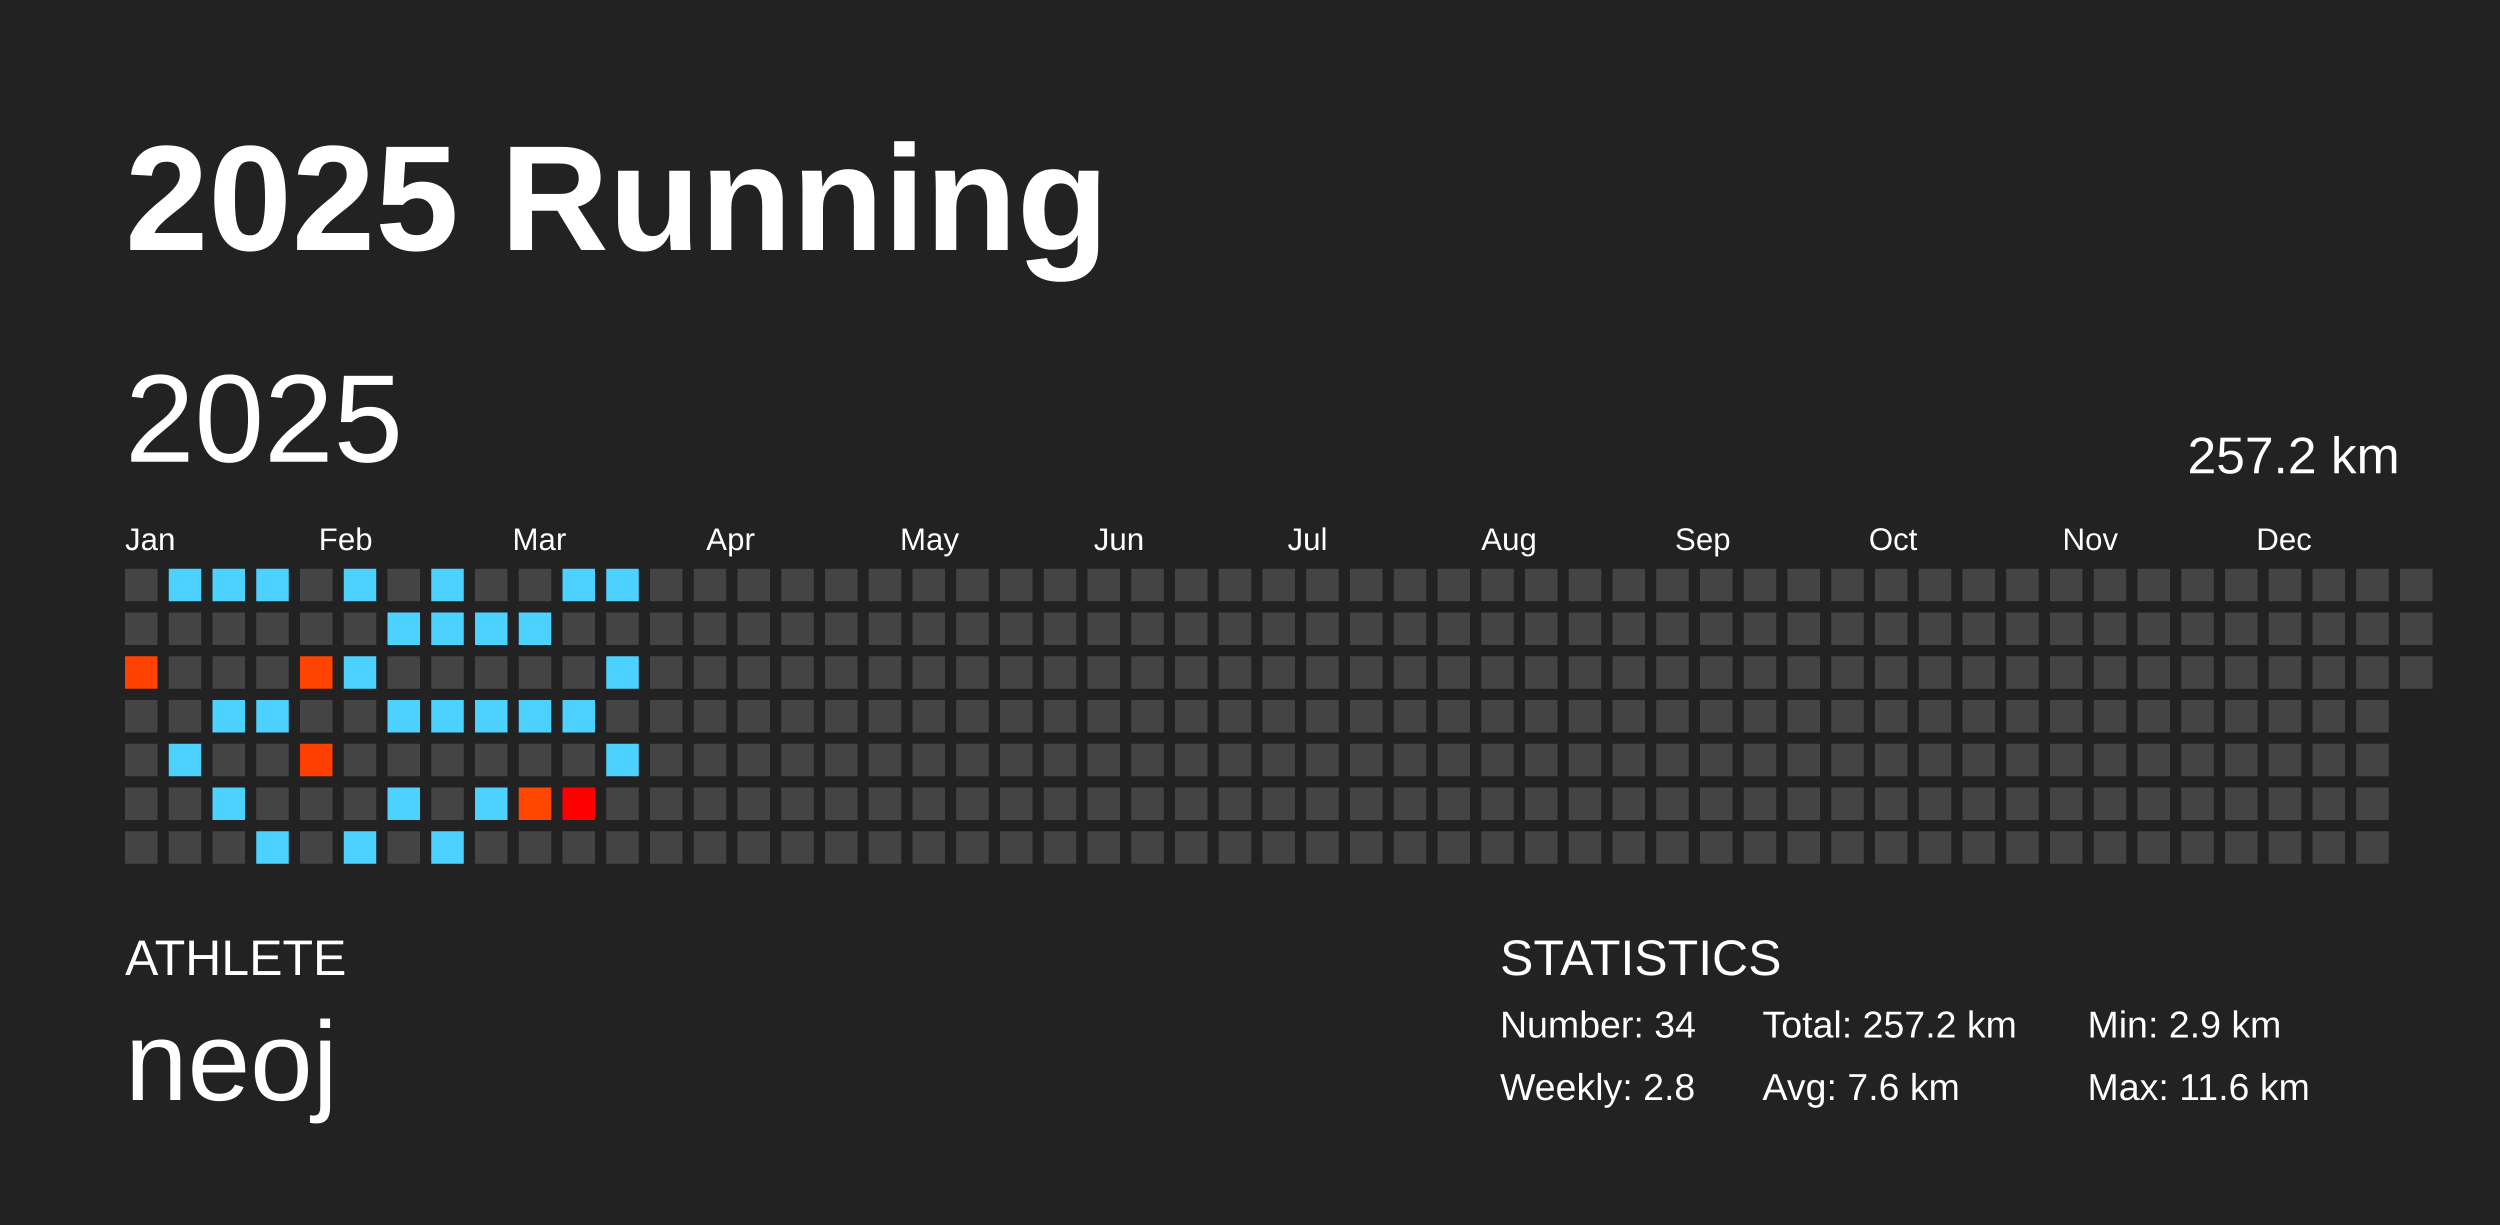
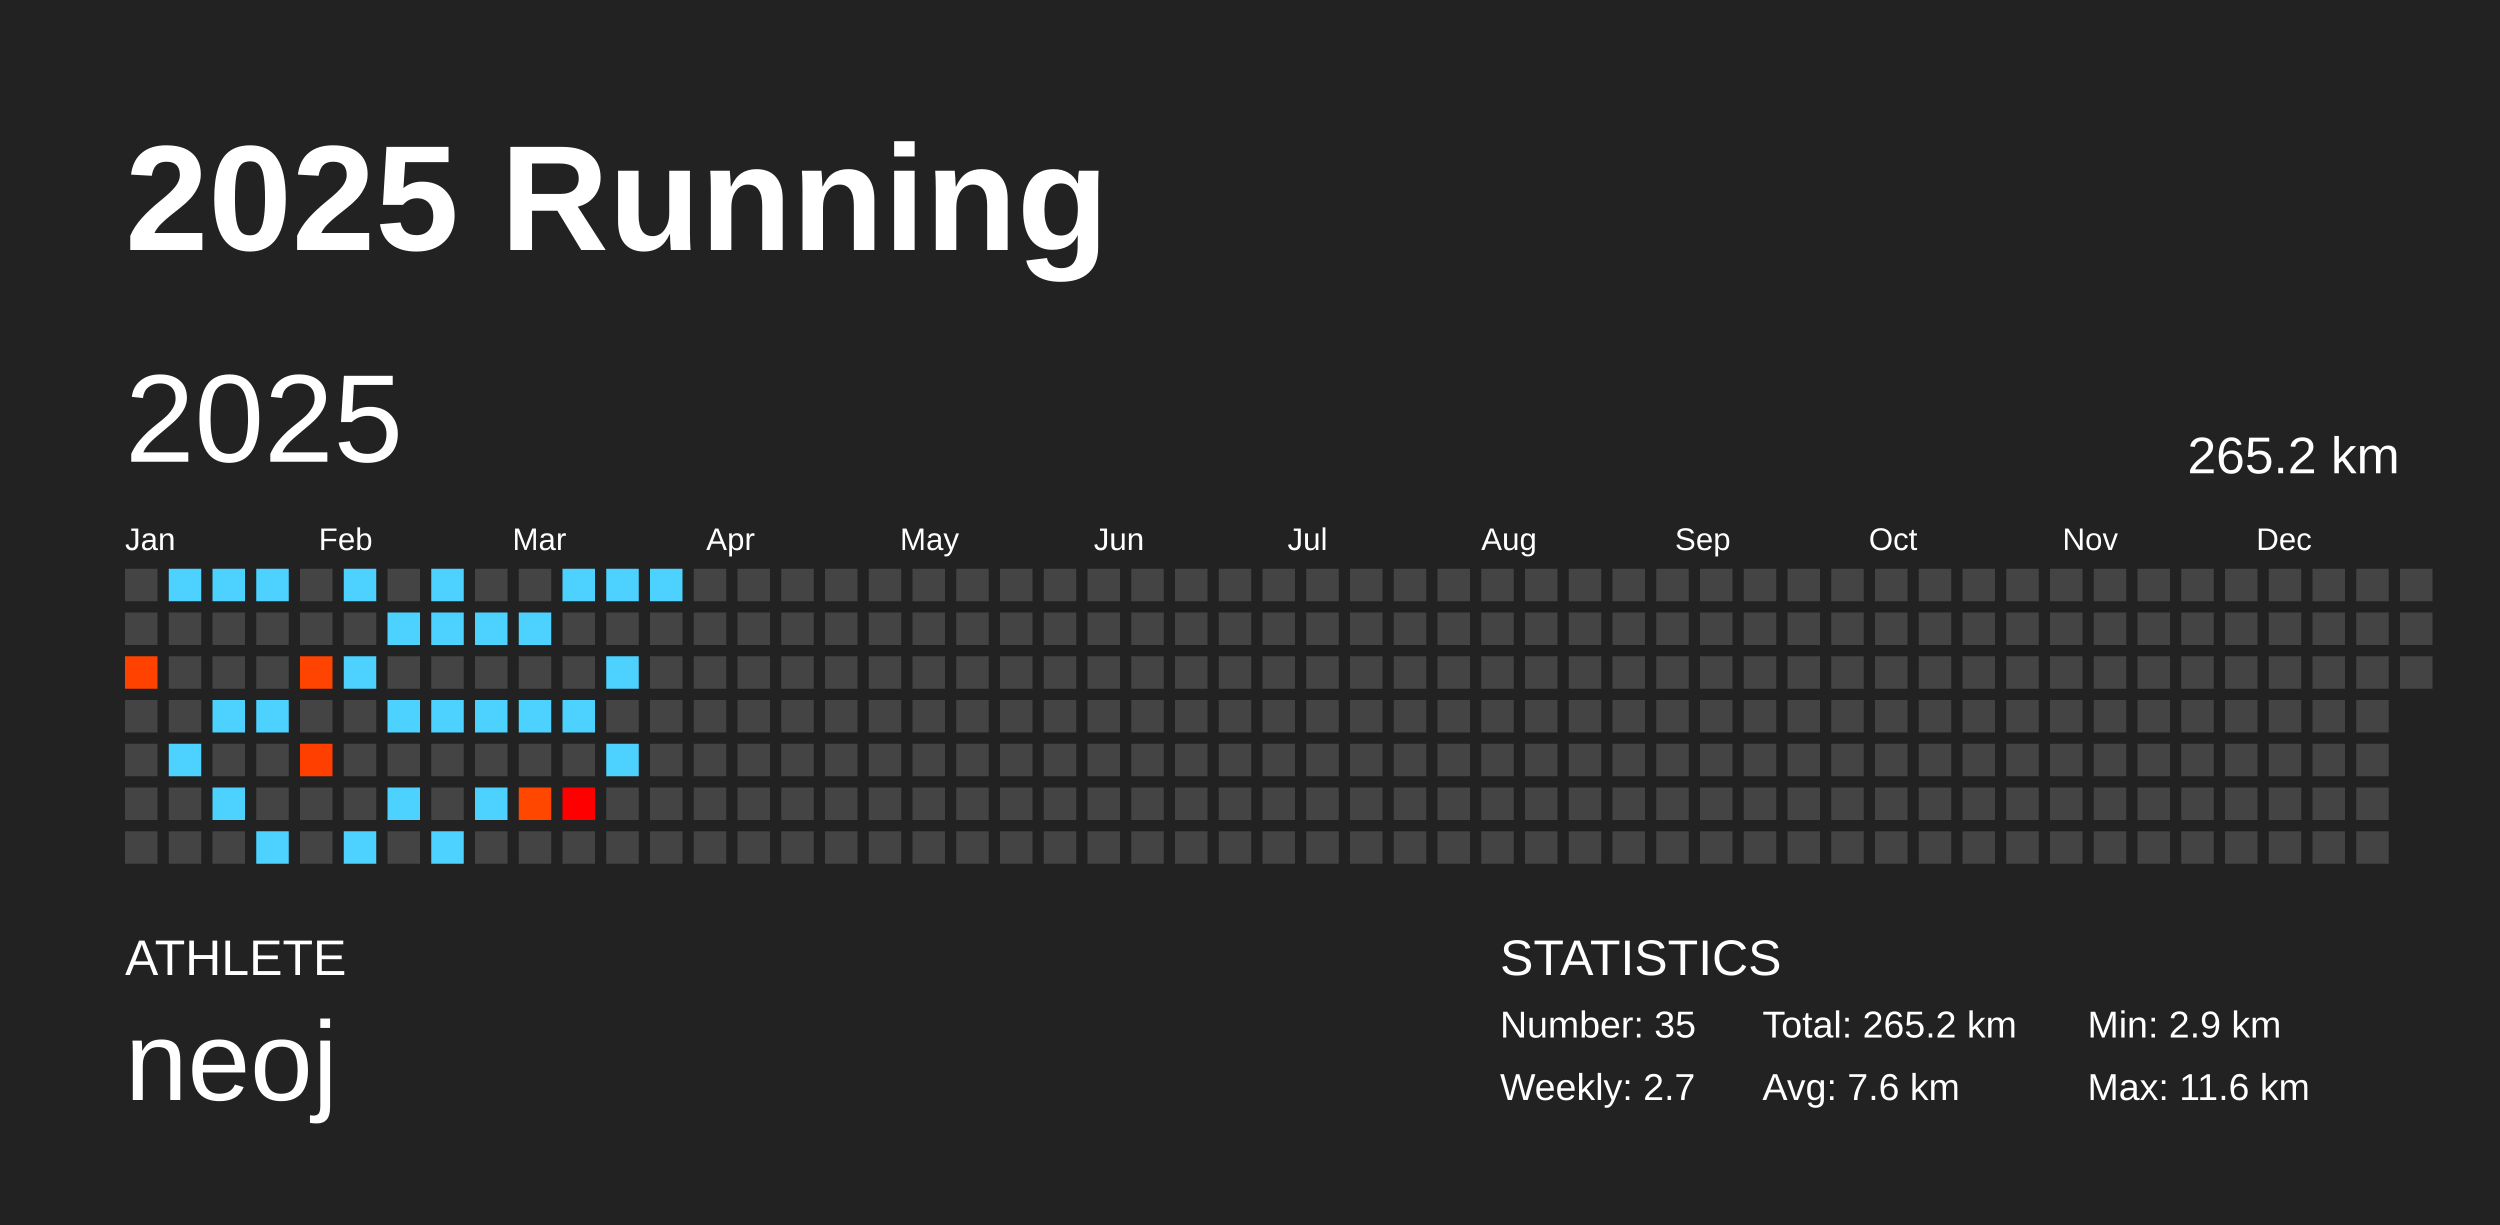
<svg xmlns="http://www.w3.org/2000/svg" baseProfile="full" height="98mm" version="1.1" viewBox="0,0,200,98" width="200mm">
  <defs />
  <rect fill="#222222" height="98" width="200" x="0" y="0" />
  <text fill="#FFFFFF" style="font-size:12px; font-family:Arial; font-weight:bold;" x="10" y="20">2025 Running</text>
  <text fill="#FFFFFF" style="font-size:4px; font-family:Arial" x="10" y="78">ATHLETE</text>
  <text fill="#FFFFFF" style="font-size:9px; font-family:Arial" x="10" y="88">neoj</text>
  <text fill="#FFFFFF" style="font-size:4px; font-family:Arial" x="120" y="78">STATISTICS</text>
-   <text fill="#FFFFFF" style="font-size:3px; font-family:Arial" x="120" y="83">Number: 34</text>
-   <text fill="#FFFFFF" style="font-size:3px; font-family:Arial" x="120" y="88">Weekly: 2.8</text>
-   <text fill="#FFFFFF" style="font-size:3px; font-family:Arial" x="141" y="83">Total: 257.2 km</text>
+   <text fill="#FFFFFF" style="font-size:3px; font-family:Arial" x="120" y="83">Number: 35</text>
+   <text fill="#FFFFFF" style="font-size:3px; font-family:Arial" x="120" y="88">Weekly: 2.7</text>
+   <text fill="#FFFFFF" style="font-size:3px; font-family:Arial" x="141" y="83">Total: 265.2 km</text>
  <text fill="#FFFFFF" style="font-size:3px; font-family:Arial" x="141" y="88">Avg: 7.6 km</text>
  <text fill="#FFFFFF" style="font-size:3px; font-family:Arial" x="167" y="83">Min: 2.9 km</text>
  <text fill="#FFFFFF" style="font-size:3px; font-family:Arial" x="167" y="88">Max: 11.6 km</text>
  <text dominant-baseline="hanging" fill="#FFFFFF" style="font-size:10.0px; font-family:Arial;" x="10" y="30">2025</text>
-   <text dominant-baseline="hanging" fill="#FFFFFF" style="font-size:4.125px; font-family:Arial;" x="175" y="35">257.2 km</text>
+   <text dominant-baseline="hanging" fill="#FFFFFF" style="font-size:4.125px; font-family:Arial;" x="175" y="35">265.2 km</text>
  <text fill="#FFFFFF" style="font-size:2.5px; font-family:Arial" x="10.0" y="44">Jan</text>
  <text fill="#FFFFFF" style="font-size:2.5px; font-family:Arial" x="25.5" y="44">Feb</text>
  <text fill="#FFFFFF" style="font-size:2.5px; font-family:Arial" x="41.0" y="44">Mar</text>
  <text fill="#FFFFFF" style="font-size:2.5px; font-family:Arial" x="56.5" y="44">Apr</text>
  <text fill="#FFFFFF" style="font-size:2.5px; font-family:Arial" x="72.0" y="44">May</text>
  <text fill="#FFFFFF" style="font-size:2.5px; font-family:Arial" x="87.5" y="44">Jun</text>
  <text fill="#FFFFFF" style="font-size:2.5px; font-family:Arial" x="103.0" y="44">Jul</text>
  <text fill="#FFFFFF" style="font-size:2.5px; font-family:Arial" x="118.5" y="44">Aug</text>
  <text fill="#FFFFFF" style="font-size:2.5px; font-family:Arial" x="134.0" y="44">Sep</text>
  <text fill="#FFFFFF" style="font-size:2.5px; font-family:Arial" x="149.5" y="44">Oct</text>
  <text fill="#FFFFFF" style="font-size:2.5px; font-family:Arial" x="165.0" y="44">Nov</text>
  <text fill="#FFFFFF" style="font-size:2.5px; font-family:Arial" x="180.5" y="44">Dec</text>
  <rect fill="#444444" height="2.6" width="2.6" x="10.0" y="45.5" />
  <rect fill="#444444" height="2.6" width="2.6" x="10.0" y="49.0" />
  <rect fill="#ff4200" height="2.6" width="2.6" x="10.0" y="52.5" />
  <rect fill="#444444" height="2.6" width="2.6" x="10.0" y="56.0" />
  <rect fill="#444444" height="2.6" width="2.6" x="10.0" y="59.5" />
  <rect fill="#444444" height="2.6" width="2.6" x="10.0" y="63.0" />
  <rect fill="#444444" height="2.6" width="2.6" x="10.0" y="66.5" />
  <rect fill="#4dd2ff" height="2.6" width="2.6" x="13.5" y="45.5" />
  <rect fill="#444444" height="2.6" width="2.6" x="13.5" y="49.0" />
  <rect fill="#444444" height="2.6" width="2.6" x="13.5" y="52.5" />
  <rect fill="#444444" height="2.6" width="2.6" x="13.5" y="56.0" />
  <rect fill="#4dd2ff" height="2.6" width="2.6" x="13.5" y="59.5" />
  <rect fill="#444444" height="2.6" width="2.6" x="13.5" y="63.0" />
  <rect fill="#444444" height="2.6" width="2.6" x="13.5" y="66.5" />
  <rect fill="#4dd2ff" height="2.6" width="2.6" x="17.0" y="45.5" />
  <rect fill="#444444" height="2.6" width="2.6" x="17.0" y="49.0" />
  <rect fill="#444444" height="2.6" width="2.6" x="17.0" y="52.5" />
  <rect fill="#4dd2ff" height="2.6" width="2.6" x="17.0" y="56.0" />
  <rect fill="#444444" height="2.6" width="2.6" x="17.0" y="59.5" />
  <rect fill="#4dd2ff" height="2.6" width="2.6" x="17.0" y="63.0" />
  <rect fill="#444444" height="2.6" width="2.6" x="17.0" y="66.5" />
  <rect fill="#4dd2ff" height="2.6" width="2.6" x="20.5" y="45.5" />
  <rect fill="#444444" height="2.6" width="2.6" x="20.5" y="49.0" />
  <rect fill="#444444" height="2.6" width="2.6" x="20.5" y="52.5" />
  <rect fill="#4dd2ff" height="2.6" width="2.6" x="20.5" y="56.0" />
  <rect fill="#444444" height="2.6" width="2.6" x="20.5" y="59.5" />
  <rect fill="#444444" height="2.6" width="2.6" x="20.5" y="63.0" />
  <rect fill="#4dd2ff" height="2.6" width="2.6" x="20.5" y="66.5" />
  <rect fill="#444444" height="2.6" width="2.6" x="24.0" y="45.5" />
  <rect fill="#444444" height="2.6" width="2.6" x="24.0" y="49.0" />
  <rect fill="#ff4300" height="2.6" width="2.6" x="24.0" y="52.5" />
  <rect fill="#444444" height="2.6" width="2.6" x="24.0" y="56.0" />
  <rect fill="#ff3f00" height="2.6" width="2.6" x="24.0" y="59.5" />
  <rect fill="#444444" height="2.6" width="2.6" x="24.0" y="63.0" />
  <rect fill="#444444" height="2.6" width="2.6" x="24.0" y="66.5" />
  <rect fill="#4dd2ff" height="2.6" width="2.6" x="27.5" y="45.5" />
  <rect fill="#444444" height="2.6" width="2.6" x="27.5" y="49.0" />
  <rect fill="#4dd2ff" height="2.6" width="2.6" x="27.5" y="52.5" />
  <rect fill="#444444" height="2.6" width="2.6" x="27.5" y="56.0" />
  <rect fill="#444444" height="2.6" width="2.6" x="27.5" y="59.5" />
  <rect fill="#444444" height="2.6" width="2.6" x="27.5" y="63.0" />
  <rect fill="#4dd2ff" height="2.6" width="2.6" x="27.5" y="66.5" />
  <rect fill="#444444" height="2.6" width="2.6" x="31.0" y="45.5" />
  <rect fill="#4dd2ff" height="2.6" width="2.6" x="31.0" y="49.0" />
  <rect fill="#444444" height="2.6" width="2.6" x="31.0" y="52.5" />
  <rect fill="#4dd2ff" height="2.6" width="2.6" x="31.0" y="56.0" />
  <rect fill="#444444" height="2.6" width="2.6" x="31.0" y="59.5" />
  <rect fill="#4dd2ff" height="2.6" width="2.6" x="31.0" y="63.0" />
  <rect fill="#444444" height="2.6" width="2.6" x="31.0" y="66.5" />
  <rect fill="#4dd2ff" height="2.6" width="2.6" x="34.5" y="45.5" />
  <rect fill="#4dd2ff" height="2.6" width="2.6" x="34.5" y="49.0" />
  <rect fill="#444444" height="2.6" width="2.6" x="34.5" y="52.5" />
  <rect fill="#4dd2ff" height="2.6" width="2.6" x="34.5" y="56.0" />
  <rect fill="#444444" height="2.6" width="2.6" x="34.5" y="59.5" />
  <rect fill="#444444" height="2.6" width="2.6" x="34.5" y="63.0" />
  <rect fill="#4dd2ff" height="2.6" width="2.6" x="34.5" y="66.5" />
  <rect fill="#444444" height="2.6" width="2.6" x="38.0" y="45.5" />
  <rect fill="#4dd2ff" height="2.6" width="2.6" x="38.0" y="49.0" />
  <rect fill="#444444" height="2.6" width="2.6" x="38.0" y="52.5" />
  <rect fill="#4dd2ff" height="2.6" width="2.6" x="38.0" y="56.0" />
  <rect fill="#444444" height="2.6" width="2.6" x="38.0" y="59.5" />
  <rect fill="#4dd2ff" height="2.6" width="2.6" x="38.0" y="63.0" />
  <rect fill="#444444" height="2.6" width="2.6" x="38.0" y="66.5" />
  <rect fill="#444444" height="2.6" width="2.6" x="41.5" y="45.5" />
  <rect fill="#4dd2ff" height="2.6" width="2.6" x="41.5" y="49.0" />
  <rect fill="#444444" height="2.6" width="2.6" x="41.5" y="52.5" />
  <rect fill="#4dd2ff" height="2.6" width="2.6" x="41.5" y="56.0" />
  <rect fill="#444444" height="2.6" width="2.6" x="41.5" y="59.5" />
  <rect fill="#ff4700" height="2.6" width="2.6" x="41.5" y="63.0" />
  <rect fill="#444444" height="2.6" width="2.6" x="41.5" y="66.5" />
  <rect fill="#4dd2ff" height="2.6" width="2.6" x="45.0" y="45.5" />
  <rect fill="#444444" height="2.6" width="2.6" x="45.0" y="49.0" />
  <rect fill="#444444" height="2.6" width="2.6" x="45.0" y="52.5" />
  <rect fill="#4dd2ff" height="2.6" width="2.6" x="45.0" y="56.0" />
  <rect fill="#444444" height="2.6" width="2.6" x="45.0" y="59.5" />
  <rect fill="#ff0000" height="2.6" width="2.6" x="45.0" y="63.0" />
  <rect fill="#444444" height="2.6" width="2.6" x="45.0" y="66.5" />
  <rect fill="#4dd2ff" height="2.6" width="2.6" x="48.5" y="45.5" />
  <rect fill="#444444" height="2.6" width="2.6" x="48.5" y="49.0" />
  <rect fill="#4dd2ff" height="2.6" width="2.6" x="48.5" y="52.5" />
  <rect fill="#444444" height="2.6" width="2.6" x="48.5" y="56.0" />
  <rect fill="#4dd2ff" height="2.6" width="2.6" x="48.5" y="59.5" />
  <rect fill="#444444" height="2.6" width="2.6" x="48.5" y="63.0" />
  <rect fill="#444444" height="2.6" width="2.6" x="48.5" y="66.5" />
-   <rect fill="#444444" height="2.6" width="2.6" x="52.0" y="45.5" />
+   <rect fill="#4dd2ff" height="2.6" width="2.6" x="52.0" y="45.5" />
  <rect fill="#444444" height="2.6" width="2.6" x="52.0" y="49.0" />
  <rect fill="#444444" height="2.6" width="2.6" x="52.0" y="52.5" />
  <rect fill="#444444" height="2.6" width="2.6" x="52.0" y="56.0" />
  <rect fill="#444444" height="2.6" width="2.6" x="52.0" y="59.5" />
  <rect fill="#444444" height="2.6" width="2.6" x="52.0" y="63.0" />
  <rect fill="#444444" height="2.6" width="2.6" x="52.0" y="66.5" />
  <rect fill="#444444" height="2.6" width="2.6" x="55.5" y="45.5" />
  <rect fill="#444444" height="2.6" width="2.6" x="55.5" y="49.0" />
  <rect fill="#444444" height="2.6" width="2.6" x="55.5" y="52.5" />
  <rect fill="#444444" height="2.6" width="2.6" x="55.5" y="56.0" />
  <rect fill="#444444" height="2.6" width="2.6" x="55.5" y="59.5" />
  <rect fill="#444444" height="2.6" width="2.6" x="55.5" y="63.0" />
  <rect fill="#444444" height="2.6" width="2.6" x="55.5" y="66.5" />
  <rect fill="#444444" height="2.6" width="2.6" x="59.0" y="45.5" />
  <rect fill="#444444" height="2.6" width="2.6" x="59.0" y="49.0" />
  <rect fill="#444444" height="2.6" width="2.6" x="59.0" y="52.5" />
  <rect fill="#444444" height="2.6" width="2.6" x="59.0" y="56.0" />
  <rect fill="#444444" height="2.6" width="2.6" x="59.0" y="59.5" />
  <rect fill="#444444" height="2.6" width="2.6" x="59.0" y="63.0" />
  <rect fill="#444444" height="2.6" width="2.6" x="59.0" y="66.5" />
  <rect fill="#444444" height="2.6" width="2.6" x="62.5" y="45.5" />
  <rect fill="#444444" height="2.6" width="2.6" x="62.5" y="49.0" />
  <rect fill="#444444" height="2.6" width="2.6" x="62.5" y="52.5" />
  <rect fill="#444444" height="2.6" width="2.6" x="62.5" y="56.0" />
  <rect fill="#444444" height="2.6" width="2.6" x="62.5" y="59.5" />
  <rect fill="#444444" height="2.6" width="2.6" x="62.5" y="63.0" />
  <rect fill="#444444" height="2.6" width="2.6" x="62.5" y="66.5" />
  <rect fill="#444444" height="2.6" width="2.6" x="66.0" y="45.5" />
  <rect fill="#444444" height="2.6" width="2.6" x="66.0" y="49.0" />
  <rect fill="#444444" height="2.6" width="2.6" x="66.0" y="52.5" />
  <rect fill="#444444" height="2.6" width="2.6" x="66.0" y="56.0" />
  <rect fill="#444444" height="2.6" width="2.6" x="66.0" y="59.5" />
  <rect fill="#444444" height="2.6" width="2.6" x="66.0" y="63.0" />
  <rect fill="#444444" height="2.6" width="2.6" x="66.0" y="66.5" />
  <rect fill="#444444" height="2.6" width="2.6" x="69.5" y="45.5" />
  <rect fill="#444444" height="2.6" width="2.6" x="69.5" y="49.0" />
  <rect fill="#444444" height="2.6" width="2.6" x="69.5" y="52.5" />
  <rect fill="#444444" height="2.6" width="2.6" x="69.5" y="56.0" />
  <rect fill="#444444" height="2.6" width="2.6" x="69.5" y="59.5" />
  <rect fill="#444444" height="2.6" width="2.6" x="69.5" y="63.0" />
  <rect fill="#444444" height="2.6" width="2.6" x="69.5" y="66.5" />
  <rect fill="#444444" height="2.6" width="2.6" x="73.0" y="45.5" />
  <rect fill="#444444" height="2.6" width="2.6" x="73.0" y="49.0" />
  <rect fill="#444444" height="2.6" width="2.6" x="73.0" y="52.5" />
  <rect fill="#444444" height="2.6" width="2.6" x="73.0" y="56.0" />
  <rect fill="#444444" height="2.6" width="2.6" x="73.0" y="59.5" />
  <rect fill="#444444" height="2.6" width="2.6" x="73.0" y="63.0" />
  <rect fill="#444444" height="2.6" width="2.6" x="73.0" y="66.5" />
  <rect fill="#444444" height="2.6" width="2.6" x="76.5" y="45.5" />
  <rect fill="#444444" height="2.6" width="2.6" x="76.5" y="49.0" />
  <rect fill="#444444" height="2.6" width="2.6" x="76.5" y="52.5" />
  <rect fill="#444444" height="2.6" width="2.6" x="76.5" y="56.0" />
  <rect fill="#444444" height="2.6" width="2.6" x="76.5" y="59.5" />
  <rect fill="#444444" height="2.6" width="2.6" x="76.5" y="63.0" />
  <rect fill="#444444" height="2.6" width="2.6" x="76.5" y="66.5" />
  <rect fill="#444444" height="2.6" width="2.6" x="80.0" y="45.5" />
  <rect fill="#444444" height="2.6" width="2.6" x="80.0" y="49.0" />
  <rect fill="#444444" height="2.6" width="2.6" x="80.0" y="52.5" />
  <rect fill="#444444" height="2.6" width="2.6" x="80.0" y="56.0" />
  <rect fill="#444444" height="2.6" width="2.6" x="80.0" y="59.5" />
  <rect fill="#444444" height="2.6" width="2.6" x="80.0" y="63.0" />
  <rect fill="#444444" height="2.6" width="2.6" x="80.0" y="66.5" />
  <rect fill="#444444" height="2.6" width="2.6" x="83.5" y="45.5" />
  <rect fill="#444444" height="2.6" width="2.6" x="83.5" y="49.0" />
  <rect fill="#444444" height="2.6" width="2.6" x="83.5" y="52.5" />
  <rect fill="#444444" height="2.6" width="2.6" x="83.5" y="56.0" />
  <rect fill="#444444" height="2.6" width="2.6" x="83.5" y="59.5" />
  <rect fill="#444444" height="2.6" width="2.6" x="83.5" y="63.0" />
  <rect fill="#444444" height="2.6" width="2.6" x="83.5" y="66.5" />
  <rect fill="#444444" height="2.6" width="2.6" x="87.0" y="45.5" />
  <rect fill="#444444" height="2.6" width="2.6" x="87.0" y="49.0" />
  <rect fill="#444444" height="2.6" width="2.6" x="87.0" y="52.5" />
  <rect fill="#444444" height="2.6" width="2.6" x="87.0" y="56.0" />
  <rect fill="#444444" height="2.6" width="2.6" x="87.0" y="59.5" />
  <rect fill="#444444" height="2.6" width="2.6" x="87.0" y="63.0" />
  <rect fill="#444444" height="2.6" width="2.6" x="87.0" y="66.5" />
  <rect fill="#444444" height="2.6" width="2.6" x="90.5" y="45.5" />
  <rect fill="#444444" height="2.6" width="2.6" x="90.5" y="49.0" />
  <rect fill="#444444" height="2.6" width="2.6" x="90.5" y="52.5" />
  <rect fill="#444444" height="2.6" width="2.6" x="90.5" y="56.0" />
  <rect fill="#444444" height="2.6" width="2.6" x="90.5" y="59.5" />
  <rect fill="#444444" height="2.6" width="2.6" x="90.5" y="63.0" />
  <rect fill="#444444" height="2.6" width="2.6" x="90.5" y="66.5" />
  <rect fill="#444444" height="2.6" width="2.6" x="94.0" y="45.5" />
  <rect fill="#444444" height="2.6" width="2.6" x="94.0" y="49.0" />
  <rect fill="#444444" height="2.6" width="2.6" x="94.0" y="52.5" />
  <rect fill="#444444" height="2.6" width="2.6" x="94.0" y="56.0" />
  <rect fill="#444444" height="2.6" width="2.6" x="94.0" y="59.5" />
  <rect fill="#444444" height="2.6" width="2.6" x="94.0" y="63.0" />
  <rect fill="#444444" height="2.6" width="2.6" x="94.0" y="66.5" />
  <rect fill="#444444" height="2.6" width="2.6" x="97.5" y="45.5" />
  <rect fill="#444444" height="2.6" width="2.6" x="97.5" y="49.0" />
  <rect fill="#444444" height="2.6" width="2.6" x="97.5" y="52.5" />
  <rect fill="#444444" height="2.6" width="2.6" x="97.5" y="56.0" />
  <rect fill="#444444" height="2.6" width="2.6" x="97.5" y="59.5" />
  <rect fill="#444444" height="2.6" width="2.6" x="97.5" y="63.0" />
  <rect fill="#444444" height="2.6" width="2.6" x="97.5" y="66.5" />
  <rect fill="#444444" height="2.6" width="2.6" x="101.0" y="45.5" />
  <rect fill="#444444" height="2.6" width="2.6" x="101.0" y="49.0" />
  <rect fill="#444444" height="2.6" width="2.6" x="101.0" y="52.5" />
  <rect fill="#444444" height="2.6" width="2.6" x="101.0" y="56.0" />
  <rect fill="#444444" height="2.6" width="2.6" x="101.0" y="59.5" />
  <rect fill="#444444" height="2.6" width="2.6" x="101.0" y="63.0" />
  <rect fill="#444444" height="2.6" width="2.6" x="101.0" y="66.5" />
  <rect fill="#444444" height="2.6" width="2.6" x="104.5" y="45.5" />
  <rect fill="#444444" height="2.6" width="2.6" x="104.5" y="49.0" />
  <rect fill="#444444" height="2.6" width="2.6" x="104.5" y="52.5" />
  <rect fill="#444444" height="2.6" width="2.6" x="104.5" y="56.0" />
  <rect fill="#444444" height="2.6" width="2.6" x="104.5" y="59.5" />
  <rect fill="#444444" height="2.6" width="2.6" x="104.5" y="63.0" />
  <rect fill="#444444" height="2.6" width="2.6" x="104.5" y="66.5" />
  <rect fill="#444444" height="2.6" width="2.6" x="108.0" y="45.5" />
  <rect fill="#444444" height="2.6" width="2.6" x="108.0" y="49.0" />
  <rect fill="#444444" height="2.6" width="2.6" x="108.0" y="52.5" />
  <rect fill="#444444" height="2.6" width="2.6" x="108.0" y="56.0" />
  <rect fill="#444444" height="2.6" width="2.6" x="108.0" y="59.5" />
  <rect fill="#444444" height="2.6" width="2.6" x="108.0" y="63.0" />
  <rect fill="#444444" height="2.6" width="2.6" x="108.0" y="66.5" />
  <rect fill="#444444" height="2.6" width="2.6" x="111.5" y="45.5" />
  <rect fill="#444444" height="2.6" width="2.6" x="111.5" y="49.0" />
  <rect fill="#444444" height="2.6" width="2.6" x="111.5" y="52.5" />
  <rect fill="#444444" height="2.6" width="2.6" x="111.5" y="56.0" />
  <rect fill="#444444" height="2.6" width="2.6" x="111.5" y="59.5" />
  <rect fill="#444444" height="2.6" width="2.6" x="111.5" y="63.0" />
  <rect fill="#444444" height="2.6" width="2.6" x="111.5" y="66.5" />
  <rect fill="#444444" height="2.6" width="2.6" x="115.0" y="45.5" />
  <rect fill="#444444" height="2.6" width="2.6" x="115.0" y="49.0" />
  <rect fill="#444444" height="2.6" width="2.6" x="115.0" y="52.5" />
  <rect fill="#444444" height="2.6" width="2.6" x="115.0" y="56.0" />
  <rect fill="#444444" height="2.6" width="2.6" x="115.0" y="59.5" />
  <rect fill="#444444" height="2.6" width="2.6" x="115.0" y="63.0" />
  <rect fill="#444444" height="2.6" width="2.6" x="115.0" y="66.5" />
  <rect fill="#444444" height="2.6" width="2.6" x="118.5" y="45.5" />
  <rect fill="#444444" height="2.6" width="2.6" x="118.5" y="49.0" />
  <rect fill="#444444" height="2.6" width="2.6" x="118.5" y="52.5" />
  <rect fill="#444444" height="2.6" width="2.6" x="118.5" y="56.0" />
  <rect fill="#444444" height="2.6" width="2.6" x="118.5" y="59.5" />
  <rect fill="#444444" height="2.6" width="2.6" x="118.5" y="63.0" />
  <rect fill="#444444" height="2.6" width="2.6" x="118.5" y="66.5" />
  <rect fill="#444444" height="2.6" width="2.6" x="122.0" y="45.5" />
  <rect fill="#444444" height="2.6" width="2.6" x="122.0" y="49.0" />
  <rect fill="#444444" height="2.6" width="2.6" x="122.0" y="52.5" />
  <rect fill="#444444" height="2.6" width="2.6" x="122.0" y="56.0" />
  <rect fill="#444444" height="2.6" width="2.6" x="122.0" y="59.5" />
  <rect fill="#444444" height="2.6" width="2.6" x="122.0" y="63.0" />
  <rect fill="#444444" height="2.6" width="2.6" x="122.0" y="66.5" />
  <rect fill="#444444" height="2.6" width="2.6" x="125.5" y="45.5" />
  <rect fill="#444444" height="2.6" width="2.6" x="125.5" y="49.0" />
  <rect fill="#444444" height="2.6" width="2.6" x="125.5" y="52.5" />
  <rect fill="#444444" height="2.6" width="2.6" x="125.5" y="56.0" />
  <rect fill="#444444" height="2.6" width="2.6" x="125.5" y="59.5" />
  <rect fill="#444444" height="2.6" width="2.6" x="125.5" y="63.0" />
  <rect fill="#444444" height="2.6" width="2.6" x="125.5" y="66.5" />
  <rect fill="#444444" height="2.6" width="2.6" x="129.0" y="45.5" />
  <rect fill="#444444" height="2.6" width="2.6" x="129.0" y="49.0" />
  <rect fill="#444444" height="2.6" width="2.6" x="129.0" y="52.5" />
  <rect fill="#444444" height="2.6" width="2.6" x="129.0" y="56.0" />
  <rect fill="#444444" height="2.6" width="2.6" x="129.0" y="59.5" />
  <rect fill="#444444" height="2.6" width="2.6" x="129.0" y="63.0" />
  <rect fill="#444444" height="2.6" width="2.6" x="129.0" y="66.5" />
  <rect fill="#444444" height="2.6" width="2.6" x="132.5" y="45.5" />
  <rect fill="#444444" height="2.6" width="2.6" x="132.5" y="49.0" />
  <rect fill="#444444" height="2.6" width="2.6" x="132.5" y="52.5" />
  <rect fill="#444444" height="2.6" width="2.6" x="132.5" y="56.0" />
  <rect fill="#444444" height="2.6" width="2.6" x="132.5" y="59.5" />
  <rect fill="#444444" height="2.6" width="2.6" x="132.5" y="63.0" />
  <rect fill="#444444" height="2.6" width="2.6" x="132.5" y="66.5" />
  <rect fill="#444444" height="2.6" width="2.6" x="136.0" y="45.5" />
  <rect fill="#444444" height="2.6" width="2.6" x="136.0" y="49.0" />
  <rect fill="#444444" height="2.6" width="2.6" x="136.0" y="52.5" />
  <rect fill="#444444" height="2.6" width="2.6" x="136.0" y="56.0" />
  <rect fill="#444444" height="2.6" width="2.6" x="136.0" y="59.5" />
  <rect fill="#444444" height="2.6" width="2.6" x="136.0" y="63.0" />
  <rect fill="#444444" height="2.6" width="2.6" x="136.0" y="66.5" />
  <rect fill="#444444" height="2.6" width="2.6" x="139.5" y="45.5" />
  <rect fill="#444444" height="2.6" width="2.6" x="139.5" y="49.0" />
  <rect fill="#444444" height="2.6" width="2.6" x="139.5" y="52.5" />
  <rect fill="#444444" height="2.6" width="2.6" x="139.5" y="56.0" />
  <rect fill="#444444" height="2.6" width="2.6" x="139.5" y="59.5" />
  <rect fill="#444444" height="2.6" width="2.6" x="139.5" y="63.0" />
  <rect fill="#444444" height="2.6" width="2.6" x="139.5" y="66.5" />
  <rect fill="#444444" height="2.6" width="2.6" x="143.0" y="45.5" />
  <rect fill="#444444" height="2.6" width="2.6" x="143.0" y="49.0" />
  <rect fill="#444444" height="2.6" width="2.6" x="143.0" y="52.5" />
  <rect fill="#444444" height="2.6" width="2.6" x="143.0" y="56.0" />
  <rect fill="#444444" height="2.6" width="2.6" x="143.0" y="59.5" />
  <rect fill="#444444" height="2.6" width="2.6" x="143.0" y="63.0" />
  <rect fill="#444444" height="2.6" width="2.6" x="143.0" y="66.5" />
  <rect fill="#444444" height="2.6" width="2.6" x="146.5" y="45.5" />
  <rect fill="#444444" height="2.6" width="2.6" x="146.5" y="49.0" />
  <rect fill="#444444" height="2.6" width="2.6" x="146.5" y="52.5" />
  <rect fill="#444444" height="2.6" width="2.6" x="146.5" y="56.0" />
  <rect fill="#444444" height="2.6" width="2.6" x="146.5" y="59.5" />
  <rect fill="#444444" height="2.6" width="2.6" x="146.5" y="63.0" />
  <rect fill="#444444" height="2.6" width="2.6" x="146.5" y="66.5" />
  <rect fill="#444444" height="2.6" width="2.6" x="150.0" y="45.5" />
  <rect fill="#444444" height="2.6" width="2.6" x="150.0" y="49.0" />
  <rect fill="#444444" height="2.6" width="2.6" x="150.0" y="52.5" />
  <rect fill="#444444" height="2.6" width="2.6" x="150.0" y="56.0" />
  <rect fill="#444444" height="2.6" width="2.6" x="150.0" y="59.5" />
  <rect fill="#444444" height="2.6" width="2.6" x="150.0" y="63.0" />
  <rect fill="#444444" height="2.6" width="2.6" x="150.0" y="66.5" />
  <rect fill="#444444" height="2.6" width="2.6" x="153.5" y="45.5" />
  <rect fill="#444444" height="2.6" width="2.6" x="153.5" y="49.0" />
  <rect fill="#444444" height="2.6" width="2.6" x="153.5" y="52.5" />
  <rect fill="#444444" height="2.6" width="2.6" x="153.5" y="56.0" />
  <rect fill="#444444" height="2.6" width="2.6" x="153.5" y="59.5" />
  <rect fill="#444444" height="2.6" width="2.6" x="153.5" y="63.0" />
  <rect fill="#444444" height="2.6" width="2.6" x="153.5" y="66.5" />
  <rect fill="#444444" height="2.6" width="2.6" x="157.0" y="45.5" />
  <rect fill="#444444" height="2.6" width="2.6" x="157.0" y="49.0" />
  <rect fill="#444444" height="2.6" width="2.6" x="157.0" y="52.5" />
  <rect fill="#444444" height="2.6" width="2.6" x="157.0" y="56.0" />
  <rect fill="#444444" height="2.6" width="2.6" x="157.0" y="59.5" />
  <rect fill="#444444" height="2.6" width="2.6" x="157.0" y="63.0" />
  <rect fill="#444444" height="2.6" width="2.6" x="157.0" y="66.5" />
  <rect fill="#444444" height="2.6" width="2.6" x="160.5" y="45.5" />
  <rect fill="#444444" height="2.6" width="2.6" x="160.5" y="49.0" />
  <rect fill="#444444" height="2.6" width="2.6" x="160.5" y="52.5" />
  <rect fill="#444444" height="2.6" width="2.6" x="160.5" y="56.0" />
  <rect fill="#444444" height="2.6" width="2.6" x="160.5" y="59.5" />
  <rect fill="#444444" height="2.6" width="2.6" x="160.5" y="63.0" />
  <rect fill="#444444" height="2.6" width="2.6" x="160.5" y="66.5" />
  <rect fill="#444444" height="2.6" width="2.6" x="164.0" y="45.5" />
  <rect fill="#444444" height="2.6" width="2.6" x="164.0" y="49.0" />
  <rect fill="#444444" height="2.6" width="2.6" x="164.0" y="52.5" />
  <rect fill="#444444" height="2.6" width="2.6" x="164.0" y="56.0" />
  <rect fill="#444444" height="2.6" width="2.6" x="164.0" y="59.5" />
  <rect fill="#444444" height="2.6" width="2.6" x="164.0" y="63.0" />
  <rect fill="#444444" height="2.6" width="2.6" x="164.0" y="66.5" />
  <rect fill="#444444" height="2.6" width="2.6" x="167.5" y="45.5" />
  <rect fill="#444444" height="2.6" width="2.6" x="167.5" y="49.0" />
  <rect fill="#444444" height="2.6" width="2.6" x="167.5" y="52.5" />
  <rect fill="#444444" height="2.6" width="2.6" x="167.5" y="56.0" />
  <rect fill="#444444" height="2.6" width="2.6" x="167.5" y="59.5" />
  <rect fill="#444444" height="2.6" width="2.6" x="167.5" y="63.0" />
  <rect fill="#444444" height="2.6" width="2.6" x="167.5" y="66.5" />
  <rect fill="#444444" height="2.6" width="2.6" x="171.0" y="45.5" />
  <rect fill="#444444" height="2.6" width="2.6" x="171.0" y="49.0" />
  <rect fill="#444444" height="2.6" width="2.6" x="171.0" y="52.5" />
  <rect fill="#444444" height="2.6" width="2.6" x="171.0" y="56.0" />
  <rect fill="#444444" height="2.6" width="2.6" x="171.0" y="59.5" />
  <rect fill="#444444" height="2.6" width="2.6" x="171.0" y="63.0" />
  <rect fill="#444444" height="2.6" width="2.6" x="171.0" y="66.5" />
  <rect fill="#444444" height="2.6" width="2.6" x="174.5" y="45.5" />
  <rect fill="#444444" height="2.6" width="2.6" x="174.5" y="49.0" />
  <rect fill="#444444" height="2.6" width="2.6" x="174.5" y="52.5" />
  <rect fill="#444444" height="2.6" width="2.6" x="174.5" y="56.0" />
  <rect fill="#444444" height="2.6" width="2.6" x="174.5" y="59.5" />
  <rect fill="#444444" height="2.6" width="2.6" x="174.5" y="63.0" />
  <rect fill="#444444" height="2.6" width="2.6" x="174.5" y="66.5" />
  <rect fill="#444444" height="2.6" width="2.6" x="178.0" y="45.5" />
  <rect fill="#444444" height="2.6" width="2.6" x="178.0" y="49.0" />
  <rect fill="#444444" height="2.6" width="2.6" x="178.0" y="52.5" />
  <rect fill="#444444" height="2.6" width="2.6" x="178.0" y="56.0" />
  <rect fill="#444444" height="2.6" width="2.6" x="178.0" y="59.5" />
  <rect fill="#444444" height="2.6" width="2.6" x="178.0" y="63.0" />
  <rect fill="#444444" height="2.6" width="2.6" x="178.0" y="66.5" />
  <rect fill="#444444" height="2.6" width="2.6" x="181.5" y="45.5" />
  <rect fill="#444444" height="2.6" width="2.6" x="181.5" y="49.0" />
  <rect fill="#444444" height="2.6" width="2.6" x="181.5" y="52.5" />
  <rect fill="#444444" height="2.6" width="2.6" x="181.5" y="56.0" />
  <rect fill="#444444" height="2.6" width="2.6" x="181.5" y="59.5" />
  <rect fill="#444444" height="2.6" width="2.6" x="181.5" y="63.0" />
  <rect fill="#444444" height="2.6" width="2.6" x="181.5" y="66.5" />
  <rect fill="#444444" height="2.6" width="2.6" x="185.0" y="45.5" />
  <rect fill="#444444" height="2.6" width="2.6" x="185.0" y="49.0" />
  <rect fill="#444444" height="2.6" width="2.6" x="185.0" y="52.5" />
  <rect fill="#444444" height="2.6" width="2.6" x="185.0" y="56.0" />
  <rect fill="#444444" height="2.6" width="2.6" x="185.0" y="59.5" />
  <rect fill="#444444" height="2.6" width="2.6" x="185.0" y="63.0" />
  <rect fill="#444444" height="2.6" width="2.6" x="185.0" y="66.5" />
  <rect fill="#444444" height="2.6" width="2.6" x="188.5" y="45.5" />
  <rect fill="#444444" height="2.6" width="2.6" x="188.5" y="49.0" />
  <rect fill="#444444" height="2.6" width="2.6" x="188.5" y="52.5" />
  <rect fill="#444444" height="2.6" width="2.6" x="188.5" y="56.0" />
  <rect fill="#444444" height="2.6" width="2.6" x="188.5" y="59.5" />
  <rect fill="#444444" height="2.6" width="2.6" x="188.5" y="63.0" />
  <rect fill="#444444" height="2.6" width="2.6" x="188.5" y="66.5" />
  <rect fill="#444444" height="2.6" width="2.6" x="192.0" y="45.5" />
  <rect fill="#444444" height="2.6" width="2.6" x="192.0" y="49.0" />
  <rect fill="#444444" height="2.6" width="2.6" x="192.0" y="52.5" />
</svg>
